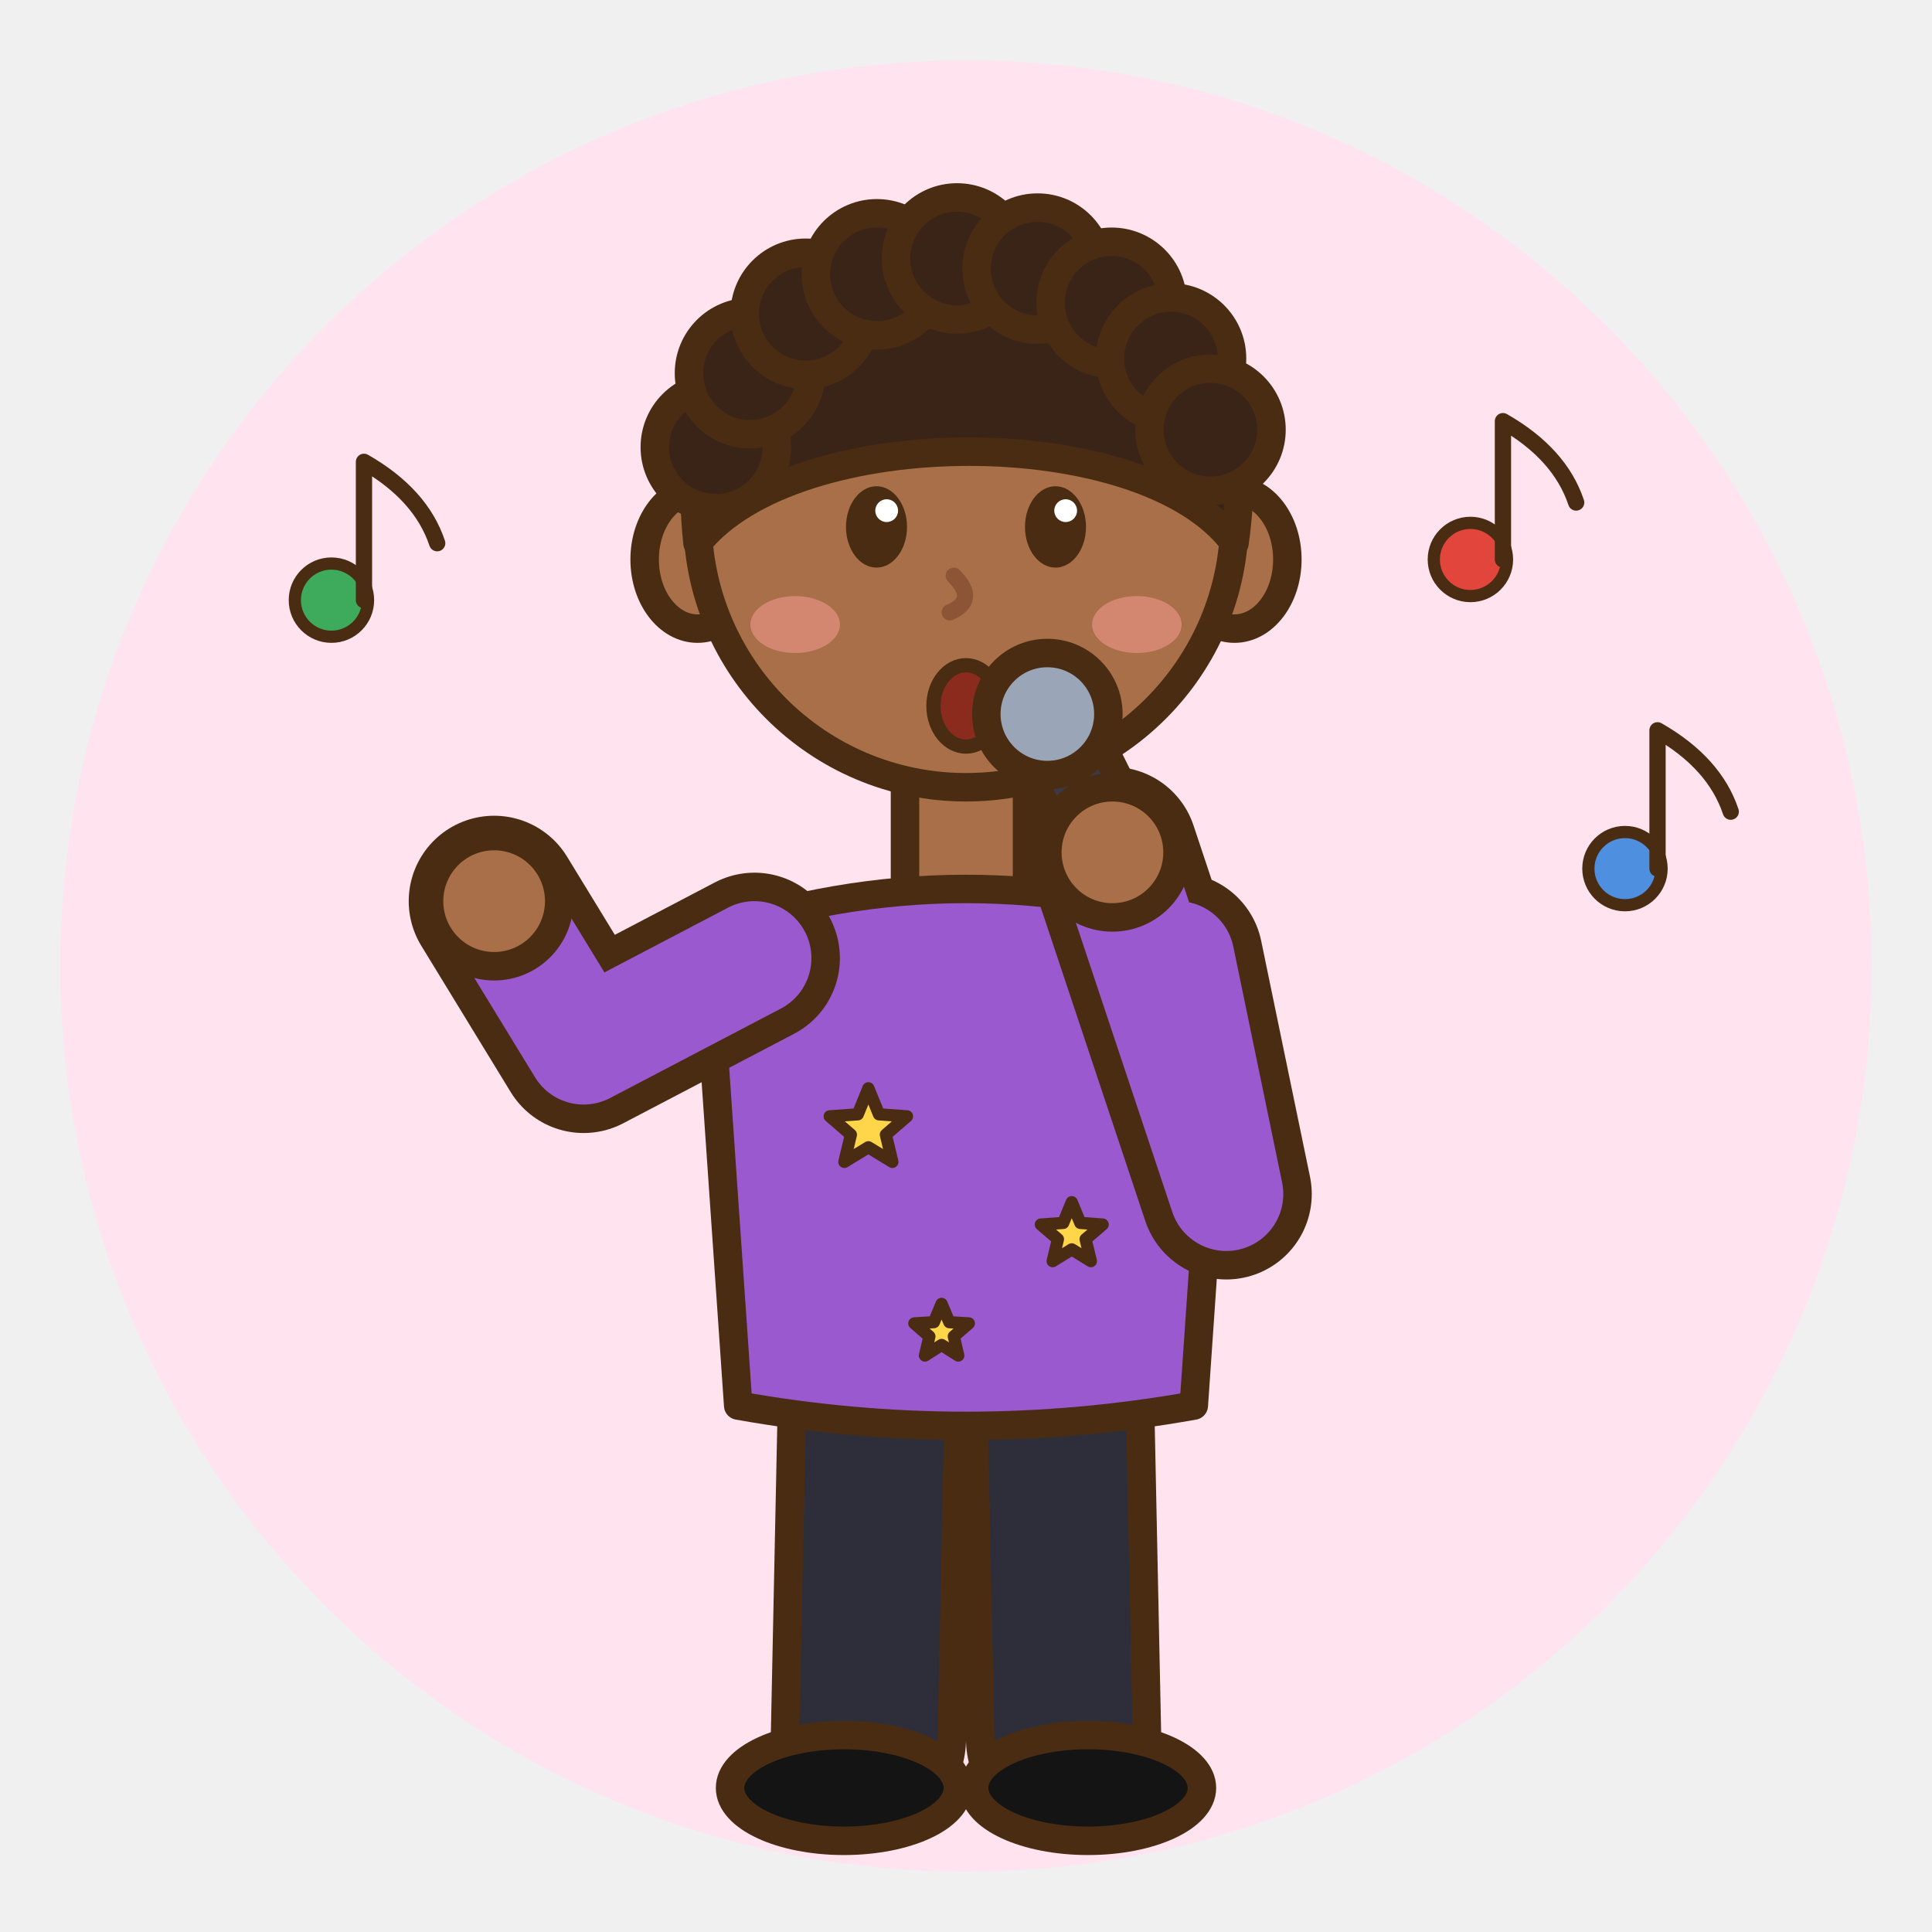
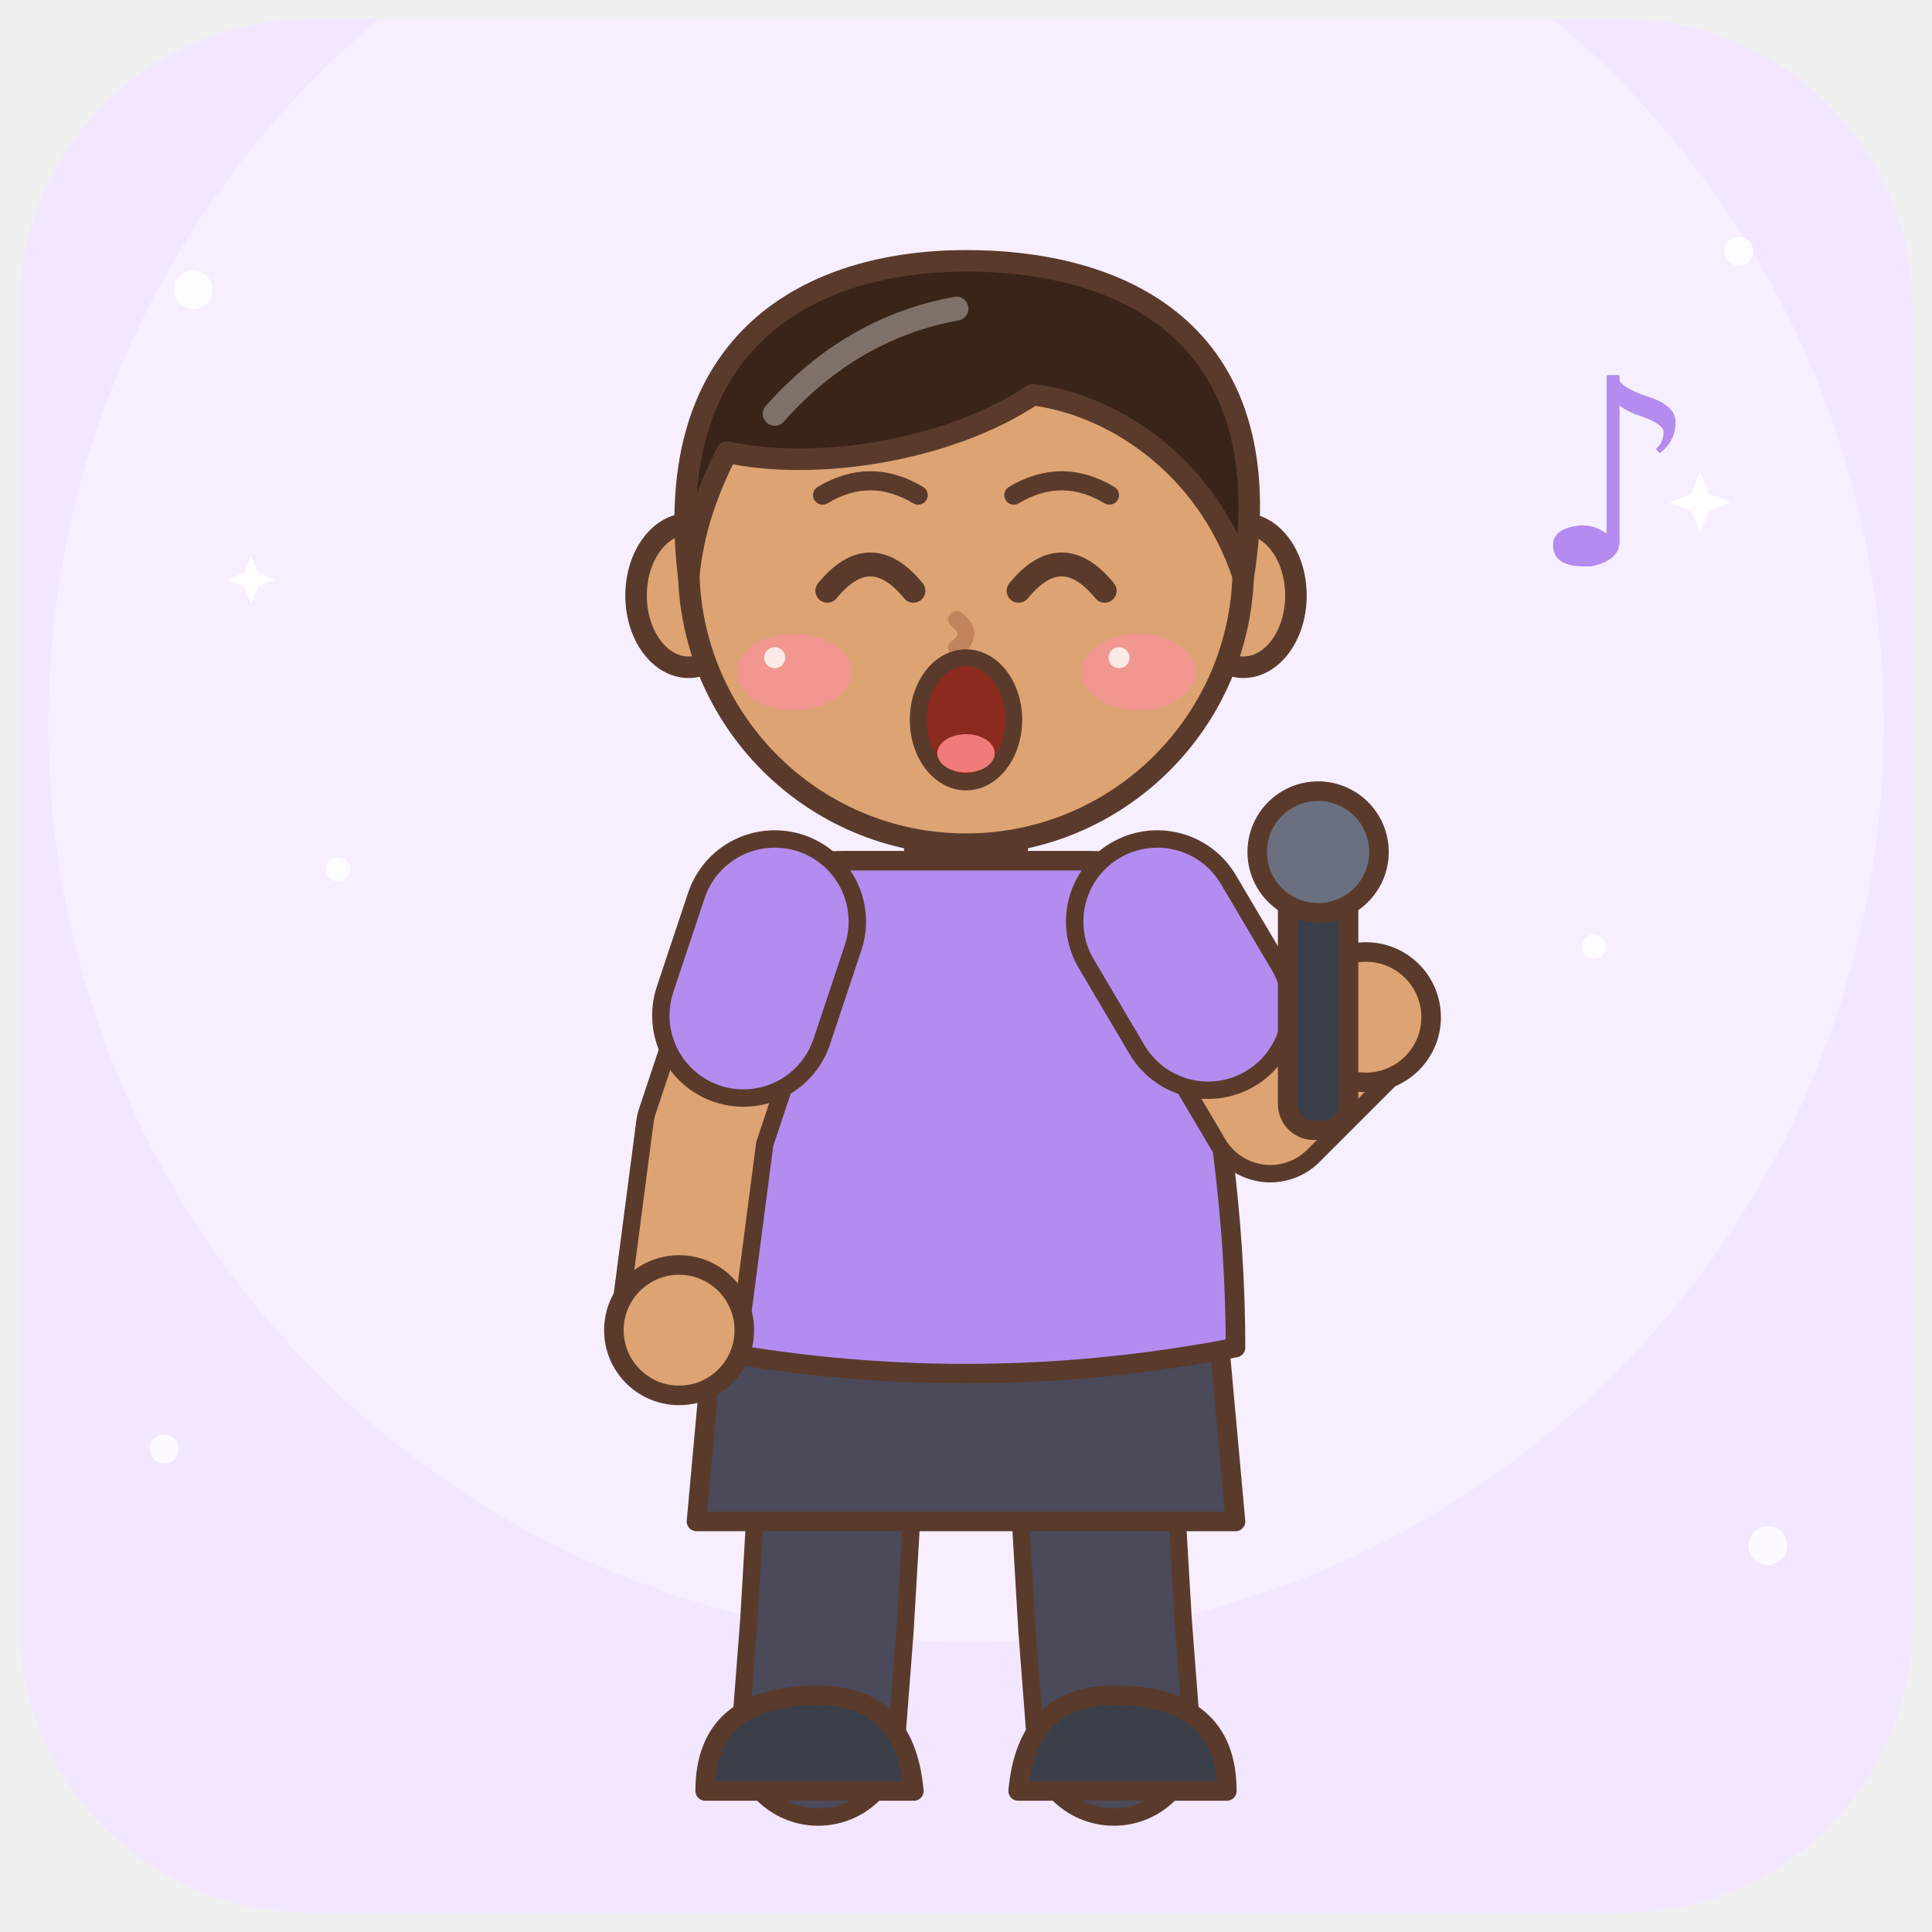
<svg xmlns="http://www.w3.org/2000/svg" viewBox="0 0 512 512">
-   <style>
-     .alive { animation: alive 3.2s ease-in-out infinite; transform-origin: 0 0; }
-     @keyframes alive { 0%,100% { transform: rotate(-1.6deg) translateY(0) } 50% { transform: rotate(1.6deg) translateY(-6px) } }
+   <style>.alive { animation: alive 3.2s ease-in-out infinite; transform-box: view-box; transform-origin: 200px 390px; }
+     @keyframes alive { 0%,100% { transform: rotate(-1.4deg) } 50% { transform: rotate(1.4deg) translateY(-4px) } }
    @media (prefers-reduced-motion: reduce) { * { animation: none !important; } }
  </style>
-   <circle cx="256" cy="256" r="240" fill="#FFE3EF" />
-   <g transform="translate(256 480)">
-     <g class="alive">
-       <g transform="translate(-256 -480)">
-         <g transform="translate(256 269) scale(1.078) translate(-256 -272)">
-           <path d="M234 354 L232 450" fill="none" stroke="#4A2C12" stroke-width="48" stroke-linecap="round" stroke-linejoin="round" />
-           <path d="M234 354 L232 450" fill="none" stroke="#2E2E3A" stroke-width="34" stroke-linecap="round" stroke-linejoin="round" />
-           <path d="M278 354 L280 450" fill="none" stroke="#4A2C12" stroke-width="48" stroke-linecap="round" stroke-linejoin="round" />
-           <path d="M278 354 L280 450" fill="none" stroke="#2E2E3A" stroke-width="34" stroke-linecap="round" stroke-linejoin="round" />
-           <ellipse cx="226" cy="462" rx="28" ry="13" fill="#141414" stroke="#4A2C12" stroke-width="7" stroke-linejoin="round" stroke-linecap="round" />
-           <ellipse cx="286" cy="462" rx="28" ry="13" fill="#141414" stroke="#4A2C12" stroke-width="7" stroke-linejoin="round" stroke-linecap="round" />
-           <rect x="241" y="202" width="30" height="46" rx="8" fill="#A86F48" stroke="#4A2C12" stroke-width="7" stroke-linejoin="round" stroke-linecap="round" />
-           <path d="M192 252 Q256 230 320 252 L312 368 Q256 378 200 368 Z" fill="#9B59D0" stroke="#4A2C12" stroke-width="7" stroke-linejoin="round" stroke-linecap="round" />
-           <path d="M232 290 L234.6 296.4 L241.5 296.9 L236.3 301.4 L237.9 308.1 L232 304.5 L226.1 308.1 L227.7 301.4 L222.5 296.9 L229.4 296.4 Z" fill="#FFD54A" stroke="#4A2C12" stroke-linejoin="round" stroke-linecap="round" stroke-width="3" />
-           <path d="M282 318 L284.1 323.1 L289.6 323.5 L285.4 327.1 L286.7 332.5 L282 329.6 L277.3 332.5 L278.6 327.1 L274.4 323.5 L279.9 323.1 Z" fill="#FFD54A" stroke="#4A2C12" stroke-linejoin="round" stroke-linecap="round" stroke-width="3" />
-           <path d="M250 343 L251.9 347.5 L256.7 347.8 L253 351 L254.1 355.7 L250 353.1 L245.9 355.7 L247 351 L243.3 347.8 L248.1 347.5 Z" fill="#FFD54A" stroke="#4A2C12" stroke-linejoin="round" stroke-linecap="round" stroke-width="3" />
-           <g transform="translate(256 150) scale(1.000) translate(-256 -150)">
-             <ellipse cx="190" cy="160" rx="13" ry="17" fill="#A86F48" stroke="#4A2C12" stroke-width="7" stroke-linejoin="round" stroke-linecap="round" />
-             <ellipse cx="322" cy="160" rx="13" ry="17" fill="#A86F48" stroke="#4A2C12" stroke-width="7" stroke-linejoin="round" stroke-linecap="round" />
-             <circle cx="256" cy="150" r="66" fill="#A86F48" stroke="#4A2C12" stroke-width="7" stroke-linejoin="round" stroke-linecap="round" />
-             <ellipse cx="234" cy="152" rx="7.5" ry="10" fill="#4A2C12" />
-             <ellipse cx="278" cy="152" rx="7.5" ry="10" fill="#4A2C12" />
-             <circle cx="236.5" cy="148" r="2.8" fill="#fff" />
-             <circle cx="280.5" cy="148" r="2.8" fill="#fff" />
-             <path d="M222 132 q12 -6 24 0" fill="none" stroke="#3A2418" stroke-width="5" stroke-linecap="round" stroke-linejoin="round" />
-             <path d="M266 132 q12 -6 24 0" fill="none" stroke="#3A2418" stroke-width="5" stroke-linecap="round" stroke-linejoin="round" />
-             <ellipse cx="214" cy="176" rx="11" ry="7" fill="#F59A92" opacity="0.55" />
-             <ellipse cx="298" cy="176" rx="11" ry="7" fill="#F59A92" opacity="0.55" />
-             <path d="M253 164 q6 6 -1 9" fill="none" stroke="#8C5636" stroke-width="4" stroke-linecap="round" stroke-linejoin="round" />
-             <ellipse cx="256" cy="196" rx="8" ry="10" fill="#8A2B1E" stroke="#4A2C12" stroke-linejoin="round" stroke-linecap="round" stroke-width="3.5" />
-             <path d="M190 156 C184 100 218 80 256 80 C296 80 330 100 322 156 C300 126 214 126 190 156 Z" fill="#3A2418" stroke="#4A2C12" stroke-width="7" stroke-linejoin="round" stroke-linecap="round" />
-             <circle cx="194.5" cy="132.4" r="15" fill="#3A2418" stroke="#4A2C12" stroke-width="7" stroke-linejoin="round" stroke-linecap="round" />
-             <circle cx="202.9" cy="114.2" r="15" fill="#3A2418" stroke="#4A2C12" stroke-width="7" stroke-linejoin="round" stroke-linecap="round" />
-             <circle cx="216.6" cy="99.6" r="15" fill="#3A2418" stroke="#4A2C12" stroke-width="7" stroke-linejoin="round" stroke-linecap="round" />
-             <circle cx="234.1" cy="89.9" r="15" fill="#3A2418" stroke="#4A2C12" stroke-width="7" stroke-linejoin="round" stroke-linecap="round" />
-             <circle cx="253.8" cy="86" r="15" fill="#3A2418" stroke="#4A2C12" stroke-width="7" stroke-linejoin="round" stroke-linecap="round" />
-             <circle cx="273.6" cy="88.5" r="15" fill="#3A2418" stroke="#4A2C12" stroke-width="7" stroke-linejoin="round" stroke-linecap="round" />
-             <circle cx="291.8" cy="96.9" r="15" fill="#3A2418" stroke="#4A2C12" stroke-width="7" stroke-linejoin="round" stroke-linecap="round" />
-             <circle cx="306.4" cy="110.6" r="15" fill="#3A2418" stroke="#4A2C12" stroke-width="7" stroke-linejoin="round" stroke-linecap="round" />
-             <circle cx="316.1" cy="128.1" r="15" fill="#3A2418" stroke="#4A2C12" stroke-width="7" stroke-linejoin="round" stroke-linecap="round" />
+   <defs>
+     <clipPath id="tile">
+       <rect x="4" y="4" width="392" height="392" rx="60" />
+     </clipPath>
+   </defs>
+   <g transform="scale(1.28)">
+     <g clip-path="url(#tile)">
+       <rect x="4" y="4" width="392" height="392" rx="60" fill="#F3E6FF" />
+       <circle cx="200" cy="150" r="190" fill="#fff" opacity="0.35" />
+       <circle cx="40" cy="60" r="4" fill="#fff" opacity="0.8" />
+       <circle cx="360" cy="52" r="3" fill="#fff" opacity="0.8" />
+       <circle cx="34" cy="300" r="3" fill="#fff" opacity="0.8" />
+       <circle cx="366" cy="320" r="4" fill="#fff" opacity="0.8" />
+       <circle cx="70" cy="180" r="2.5" fill="#fff" opacity="0.8" />
+       <circle cx="330" cy="196" r="2.5" fill="#fff" opacity="0.8" />
+       <path d="M352 97.7 L353.8 102.2 L358.3 104 L353.8 105.8 L352 110.3 L350.2 105.8 L345.7 104 L350.2 102.2 Z" fill="#fff" />
+       <path d="M52 115.1 L53.4 118.6 L56.9 120 L53.4 121.4 L52 124.9 L50.6 121.4 L47.1 120 L50.6 118.6 Z" fill="#fff" />
+       <g class="alive">
+         <g transform="translate(20 18) scale(0.9)">
+           <g transform="translate(0 0)">
+             <path d="M170 320 L168 354 L166 380" fill="none" stroke="#5A3B2B" stroke-width="40" stroke-linejoin="round" stroke-linecap="round" />
+             <path d="M170 320 L168 354 L166 380" fill="none" stroke="#4A4A5A" stroke-width="32" stroke-linejoin="round" stroke-linecap="round" />
+             <path d="M230 320 L232 354 L234 380" fill="none" stroke="#5A3B2B" stroke-width="40" stroke-linejoin="round" stroke-linecap="round" />
+             <path d="M230 320 L232 354 L234 380" fill="none" stroke="#4A4A5A" stroke-width="32" stroke-linejoin="round" stroke-linecap="round" />
+             <path d="M140 392 Q140 370 166 370 Q186 370 188 392 Z" fill="#3B3F4A" stroke="#5A3B2B" stroke-width="4.5" stroke-linejoin="round" stroke-linecap="round" />
+             <path d="M212 392 Q214 370 234 370 Q260 370 260 392 Z" fill="#3B3F4A" stroke="#5A3B2B" stroke-width="4.5" stroke-linejoin="round" stroke-linecap="round" />
+             <path d="M142 286 L258 286 L262 330 L138 330 Z" fill="#4A4A5A" stroke="#5A3B2B" stroke-width="4.5" stroke-linejoin="round" stroke-linecap="round" />
+             <rect x="188" y="160" width="24" height="30" rx="0" fill="#DDA373" />
+             <path d="M188 160 V190 M212 160 V190" fill="none" stroke="#5A3B2B" stroke-width="4.5" stroke-linejoin="round" stroke-linecap="round" />
+             <path d="M150 196 Q150 178 172 178 L228 178 Q250 178 250 196 Q262 246 262 290 Q200 302 138 290 Q138 246 150 196 Z" fill="#B48CF0" stroke="#5A3B2B" stroke-width="4.5" stroke-linejoin="round" stroke-linecap="round" />
+             <g class="arm-l">
+               <path d="M156 192 L140 240 L134 286" fill="none" stroke="#5A3B2B" stroke-width="32" stroke-linejoin="round" stroke-linecap="round" />
+               <path d="M156 192 L140 240 L134 286" fill="none" stroke="#DDA373" stroke-width="24" stroke-linejoin="round" stroke-linecap="round" />
+               <path d="M156 192 L148.8 213.6" fill="none" stroke="#5A3B2B" stroke-width="42" stroke-linejoin="round" stroke-linecap="round" />
+               <path d="M156 192 L148.8 213.6" fill="none" stroke="#B48CF0" stroke-width="34" stroke-linejoin="round" stroke-linecap="round" />
+               <circle cx="134" cy="286" r="15" fill="#DDA373" stroke="#5A3B2B" stroke-width="4.5" stroke-linejoin="round" stroke-linecap="round" />
+             </g>
+             <g class="arm-r">
+               <path d="M244 192 L270 236 L292 214" fill="none" stroke="#5A3B2B" stroke-width="32" stroke-linejoin="round" stroke-linecap="round" />
+               <path d="M244 192 L270 236 L292 214" fill="none" stroke="#DDA373" stroke-width="24" stroke-linejoin="round" stroke-linecap="round" />
+               <path d="M244 192 L255.7 211.8" fill="none" stroke="#5A3B2B" stroke-width="42" stroke-linejoin="round" stroke-linecap="round" />
+               <path d="M244 192 L255.7 211.8" fill="none" stroke="#B48CF0" stroke-width="34" stroke-linejoin="round" stroke-linecap="round" />
+               <circle cx="292" cy="214" r="15" fill="#DDA373" stroke="#5A3B2B" stroke-width="4.5" stroke-linejoin="round" stroke-linecap="round" />
+             </g>
+             <g class="head" transform="translate(0 0) rotate(0 200 170)">
+               <g transform="translate(200 172) scale(1.1) translate(-200 -172)">
+                 <ellipse cx="142" cy="122" rx="11" ry="15" fill="#DDA373" stroke="#5A3B2B" stroke-width="4.5" stroke-linejoin="round" stroke-linecap="round" />
+                 <ellipse cx="258" cy="122" rx="11" ry="15" fill="#DDA373" stroke="#5A3B2B" stroke-width="4.5" stroke-linejoin="round" stroke-linecap="round" />
+                 <circle cx="200" cy="116" r="58" fill="#DDA373" stroke="#5A3B2B" stroke-width="4.5" stroke-linejoin="round" stroke-linecap="round" />
+                 <ellipse cx="164" cy="138" rx="12" ry="8" fill="#FF8FA3" opacity="0.6" class="blush" />
+                 <ellipse cx="236" cy="138" rx="12" ry="8" fill="#FF8FA3" opacity="0.6" class="blush" />
+                 <circle cx="160" cy="135" r="2.2" fill="#fff" opacity="0.8" />
+                 <circle cx="232" cy="135" r="2.2" fill="#fff" opacity="0.8" />
+                 <path d="M198 127 q4 3 0 6" fill="none" stroke="#C2845A" stroke-width="3.5" stroke-linejoin="round" stroke-linecap="round" />
+                 <path d="M170 101 q10 -6 20 0" fill="none" stroke="#5A3B2B" stroke-width="4" stroke-linejoin="round" stroke-linecap="round" />
+                 <path d="M210 101 q10 -6 20 0" fill="none" stroke="#5A3B2B" stroke-width="4" stroke-linejoin="round" stroke-linecap="round" />
+                 <path d="M171 121 q9 -11 18 0" fill="none" stroke="#5A3B2B" stroke-width="5" stroke-linejoin="round" stroke-linecap="round" />
+                 <path d="M211 121 q9 -11 18 0" fill="none" stroke="#5A3B2B" stroke-width="5" stroke-linejoin="round" stroke-linecap="round" />
+                 <ellipse cx="200" cy="148" rx="10" ry="13" fill="#8A2B1E" stroke="#5A3B2B" stroke-width="3.5" stroke-linejoin="round" stroke-linecap="round" />
+                 <ellipse cx="200" cy="155" rx="6" ry="4" fill="#F07B7B" />
+                 <path d="M142 118 C136 68 168 52 200 52 C234 52 266 68 258 118 C250 94 230 82 214 80 C196 92 168 96 150 92 C146 100 143 108 142 118 Z" fill="#3A2418" stroke="#5A3B2B" stroke-width="4.5" stroke-linejoin="round" stroke-linecap="round" />
+                 <path d="M160 84 Q176 66 198 62" fill="none" stroke="#fff" stroke-width="5" stroke-linejoin="round" stroke-linecap="round" opacity="0.35" />
+               </g>
+             </g>
          </g>
-           <path d="M204 258 L162 280 L140 244" fill="none" stroke="#4A2C12" stroke-width="42" stroke-linecap="round" stroke-linejoin="round" />
-           <path d="M204 258 L162 280 L140 244" fill="none" stroke="#9B59D0" stroke-width="28" stroke-linecap="round" stroke-linejoin="round" />
-           <path d="M308 258 L320 316 L292 232" fill="none" stroke="#4A2C12" stroke-width="42" stroke-linecap="round" stroke-linejoin="round" />
-           <path d="M308 258 L320 316 L292 232" fill="none" stroke="#9B59D0" stroke-width="28" stroke-linecap="round" stroke-linejoin="round" />
-           <path d="M292 232 L280 208" fill="none" stroke="#4A2C12" stroke-width="26" stroke-linecap="round" stroke-linejoin="round" />
-           <path d="M292 232 L280 208" fill="none" stroke="#3A3A44" stroke-width="12" stroke-linecap="round" stroke-linejoin="round" />
-           <circle cx="276" cy="198" r="15" fill="#9AA6B8" stroke="#4A2C12" stroke-width="7" stroke-linejoin="round" stroke-linecap="round" />
-           <circle cx="140" cy="244" r="16" fill="#A86F48" stroke="#4A2C12" stroke-width="7" stroke-linejoin="round" stroke-linecap="round" />
-           <circle cx="292" cy="232" r="16" fill="#A86F48" stroke="#4A2C12" stroke-width="7" stroke-linejoin="round" stroke-linecap="round" />
-           <circle cx="380" cy="160" r="9" fill="#E2453B" stroke="#4A2C12" stroke-linejoin="round" stroke-linecap="round" stroke-width="3" />
-           <path d="M388 160 L388 126 Q402 134 406 146" fill="none" stroke="#4A2C12" stroke-width="4" stroke-linecap="round" stroke-linejoin="round" />
-           <circle cx="418" cy="236" r="9" fill="#4F8FE0" stroke="#4A2C12" stroke-linejoin="round" stroke-linecap="round" stroke-width="3" />
-           <path d="M426 236 L426 202 Q440 210 444 222" fill="none" stroke="#4A2C12" stroke-width="4" stroke-linecap="round" stroke-linejoin="round" />
-           <circle cx="100" cy="170" r="9" fill="#3DAA5C" stroke="#4A2C12" stroke-linejoin="round" stroke-linecap="round" stroke-width="3" />
-           <path d="M108 170 L108 136 Q122 144 126 156" fill="none" stroke="#4A2C12" stroke-width="4" stroke-linecap="round" stroke-linejoin="round" />
+           <rect x="274" y="180" width="14" height="60" rx="6" fill="#3B3F4A" stroke="#5A3B2B" stroke-width="4.5" stroke-linejoin="round" stroke-linecap="round" />
+           <circle cx="281" cy="176" r="14" fill="#6B7080" stroke="#5A3B2B" stroke-width="4.5" stroke-linejoin="round" stroke-linecap="round" />
+           <text x="330" y="110" font-size="60" fill="#B48CF0" font-family="sans-serif">♪</text>
        </g>
      </g>
    </g>
  </g>
</svg>
